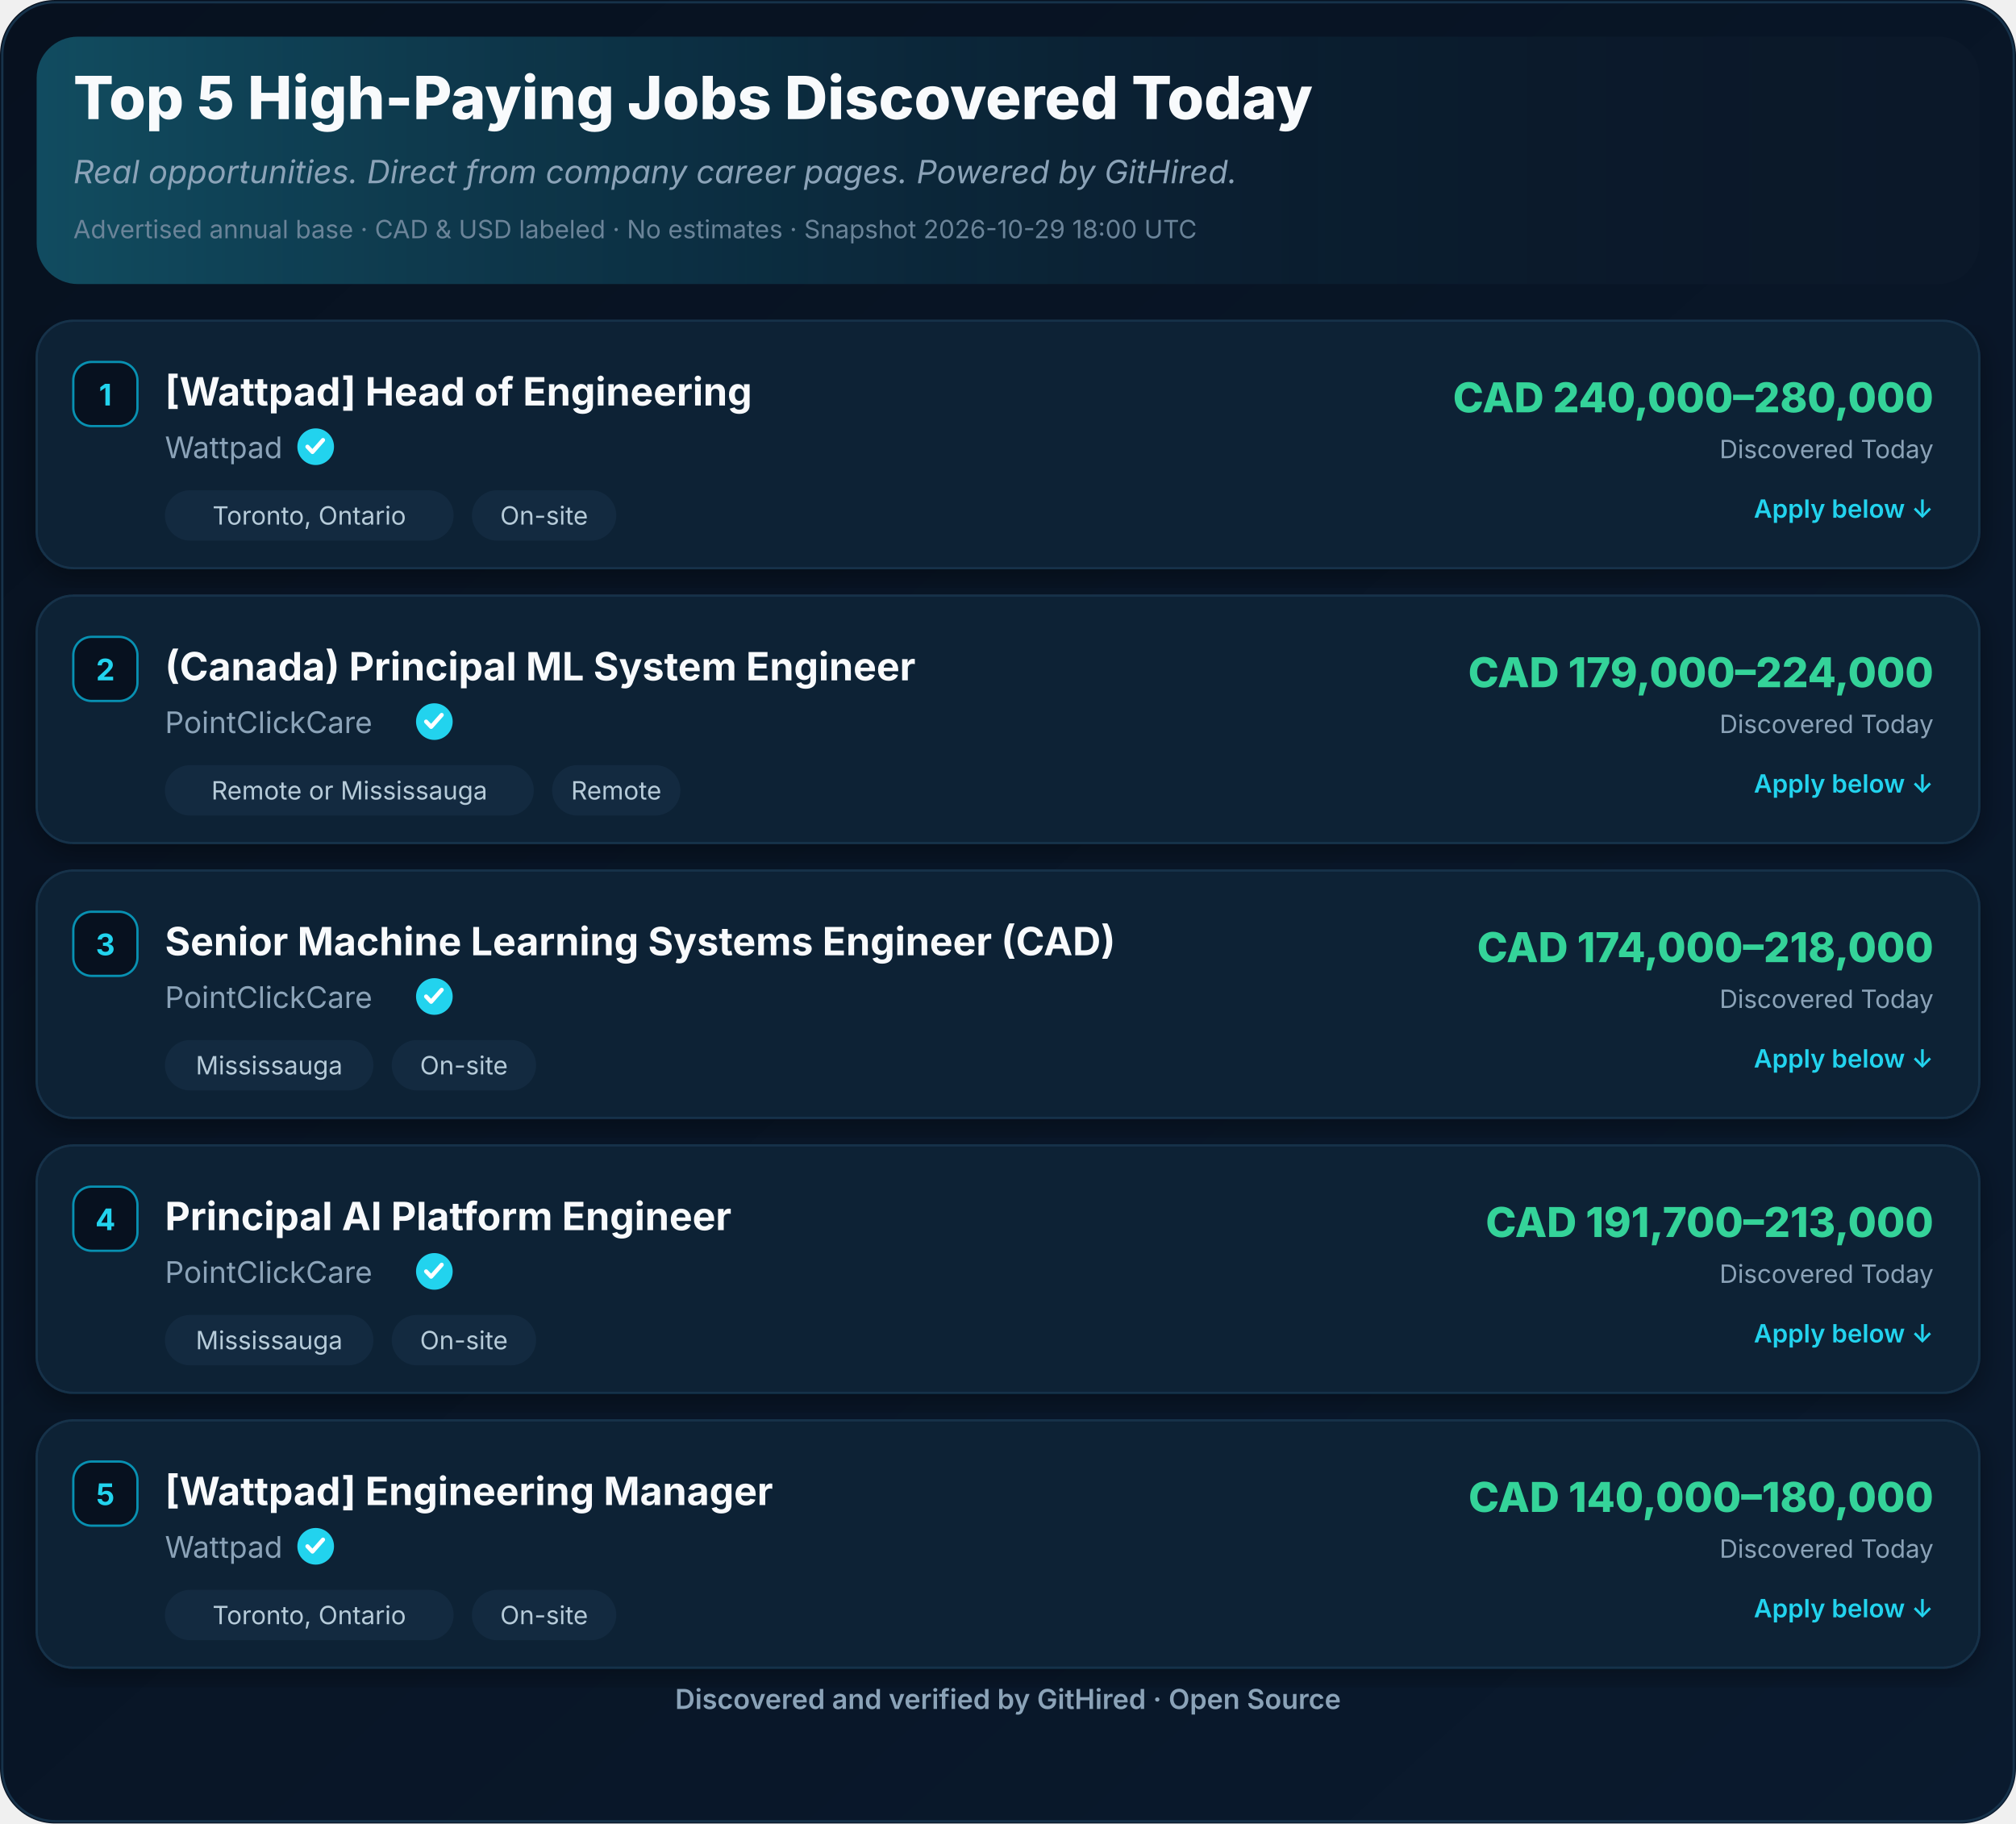
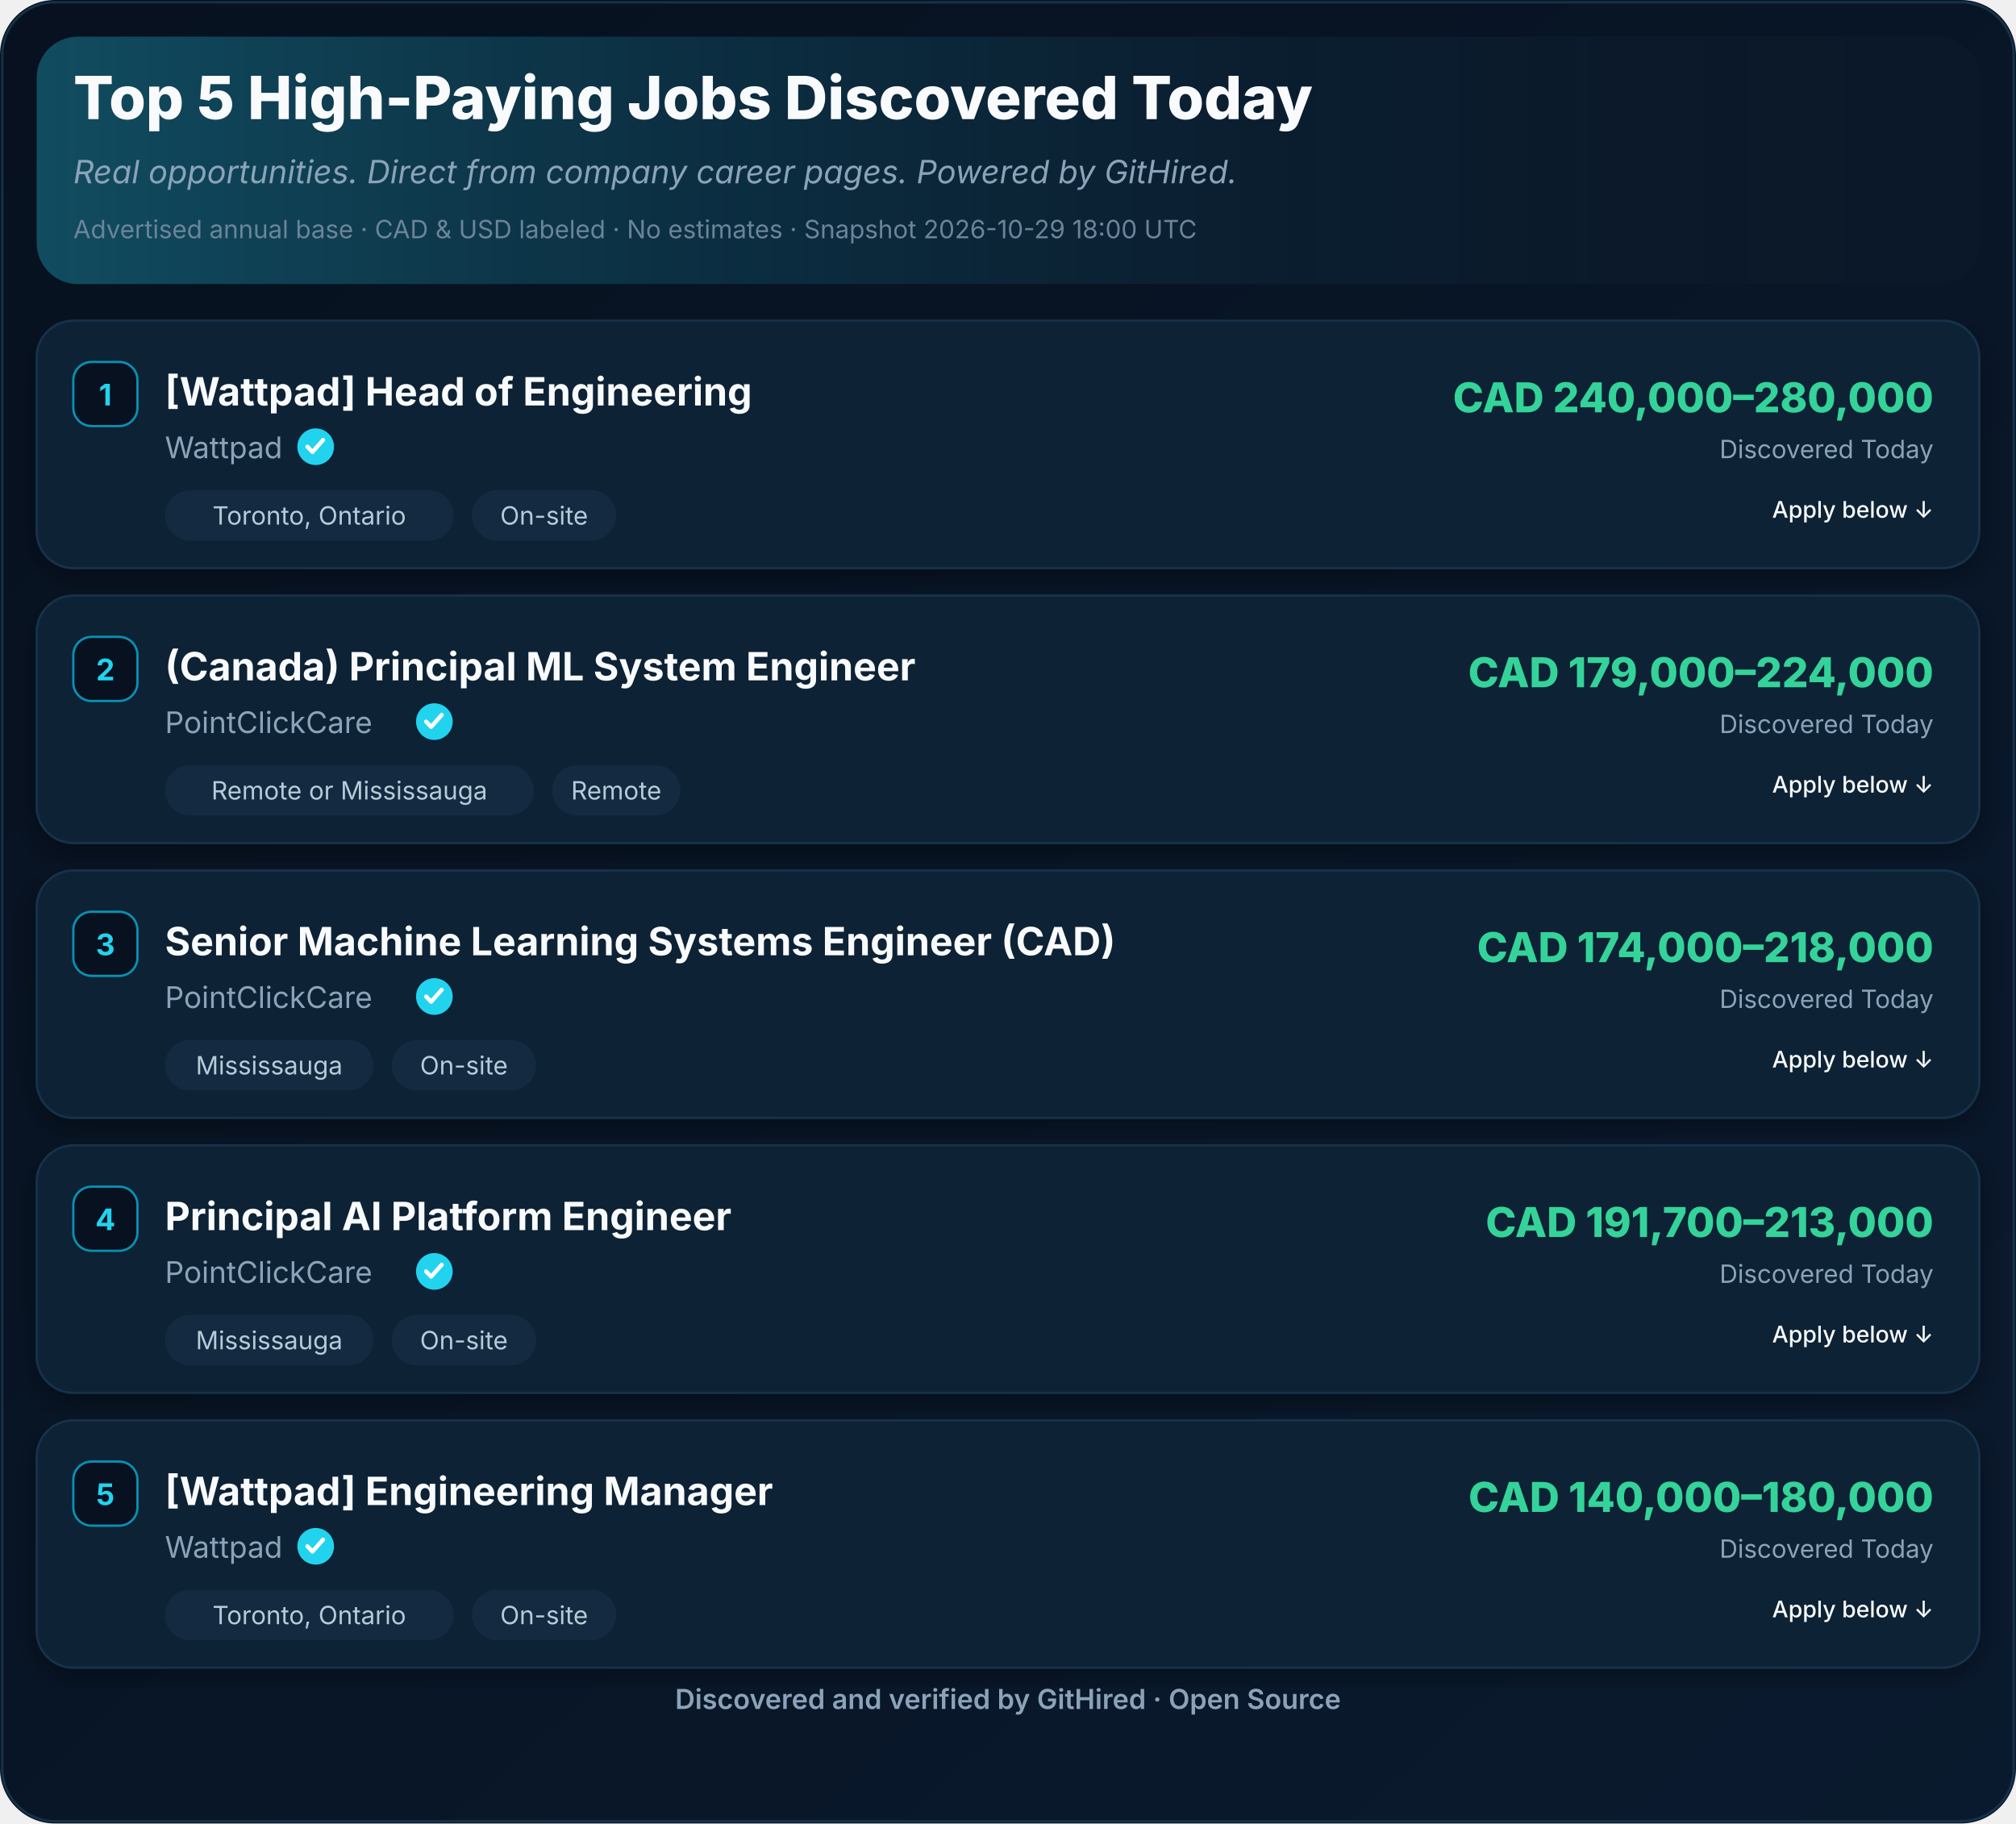
<svg xmlns="http://www.w3.org/2000/svg" width="880" height="796" viewBox="0 0 880 796" role="img" aria-label="Top 5 High-Paying Jobs Discovered Today">
  <defs>
    <linearGradient id="ghBg" x1="0" y1="0" x2="1" y2="1">
      <stop offset="0%" stop-color="#07111F" />
      <stop offset="100%" stop-color="#0A1A2E" />
    </linearGradient>
    <linearGradient id="ghHeader" x1="0" y1="0" x2="1" y2="0">
      <stop offset="0%" stop-color="#22D3EE" stop-opacity="0.28" />
      <stop offset="55%" stop-color="#0891B2" stop-opacity="0.08" />
      <stop offset="100%" stop-color="#07111F" stop-opacity="0" />
    </linearGradient>
    <filter id="ghShadow" x="-2%" y="-2%" width="104%" height="110%">
      <feDropShadow dx="0" dy="4" stdDeviation="6" flood-color="#000" flood-opacity="0.35" />
    </filter>
  </defs>
  <rect width="880" height="796" rx="24" fill="url(#ghBg)" />
  <rect x="1" y="1" width="878" height="794" rx="23" fill="none" stroke="#16324A" stroke-width="1" />
  <rect x="16" y="16" width="848" height="108" rx="18" fill="#0B1829" />
  <rect x="16" y="16" width="848" height="108" rx="18" fill="url(#ghHeader)" />
  <text x="32" y="52" font-family="Inter,Segoe UI,Helvetica,Arial,sans-serif" font-size="26" font-weight="800" fill="#F8FAFC">Top 5 High-Paying Jobs Discovered Today</text>
  <text x="32" y="80" font-family="Inter,Segoe UI,Helvetica,Arial,sans-serif" font-size="14" font-style="italic" fill="#8BA3B8">Real opportunities. Direct from company career pages. Powered by GitHired.</text>
  <text x="32" y="104" font-family="Inter,Segoe UI,Helvetica,Arial,sans-serif" font-size="11" fill="#6B8499">Advertised annual base · CAD &amp; USD labeled · No estimates · Snapshot 2026-10-29 18:00 UTC</text>
  <g filter="url(#ghShadow)">
    <rect x="16" y="140" width="848" height="108" rx="16" fill="#0F2136" stroke="#16324A" />
  </g>
  <rect x="32" y="158" width="28" height="28" rx="8" fill="#07111F" stroke="#0891B2" />
  <text x="46" y="177" text-anchor="middle" font-family="Inter,Segoe UI,Helvetica,Arial,sans-serif" font-size="13" font-weight="700" fill="#22D3EE">1</text>
  <text x="72" y="177" font-family="Inter,Segoe UI,Helvetica,Arial,sans-serif" font-size="17" font-weight="700" fill="#F8FAFC">[Wattpad] Head of Engineering</text>
  <text x="72.0" y="200" font-family="Inter,Segoe UI,Helvetica,Arial,sans-serif" font-size="13" fill="#8BA3B8">Wattpad</text>
  <circle cx="137.8" cy="195.0" r="8" fill="#22D3EE" />
  <path d="M134.2,195.0 l2.2,2.3 l4.6,-5.2" fill="none" stroke="#fff" stroke-width="1.8" stroke-linecap="round" stroke-linejoin="round" />
  <rect x="72.0" y="214.0" width="126.0" height="22" rx="11" fill="#132A40" />
  <text x="135.0" y="229.0" text-anchor="middle" font-family="Inter,Segoe UI,Helvetica,Arial,sans-serif" font-size="11" fill="#B6CBD9">Toronto, Ontario</text>
  <rect x="206.0" y="214.0" width="63.0" height="22" rx="11" fill="#132A40" />
  <text x="237.5" y="229.0" text-anchor="middle" font-family="Inter,Segoe UI,Helvetica,Arial,sans-serif" font-size="11" fill="#B6CBD9">On-site</text>
  <text x="844" y="180" text-anchor="end" font-family="Inter,Segoe UI,Helvetica,Arial,sans-serif" font-size="18" font-weight="800" fill="#34D399">CAD 240,000–280,000</text>
  <text x="844" y="200" text-anchor="end" font-family="Inter,Segoe UI,Helvetica,Arial,sans-serif" font-size="11" fill="#8BA3B8">Discovered Today</text>
-   <text x="844.0" y="226.0" text-anchor="end" font-family="Inter,Segoe UI,Helvetica,Arial,sans-serif" font-size="11" font-weight="600" fill="#22D3EE">Apply below ↓</text>
+   <text x="844.0" y="226.0" text-anchor="end" font-family="Inter,Segoe UI,Helvetica,Arial,sans-serif" font-size="10" font-weight="500" fill="#F8FAFC">Apply below ↓</text>
  <g filter="url(#ghShadow)">
    <rect x="16" y="260" width="848" height="108" rx="16" fill="#0F2136" stroke="#16324A" />
  </g>
  <rect x="32" y="278" width="28" height="28" rx="8" fill="#07111F" stroke="#0891B2" />
  <text x="46" y="297" text-anchor="middle" font-family="Inter,Segoe UI,Helvetica,Arial,sans-serif" font-size="13" font-weight="700" fill="#22D3EE">2</text>
  <text x="72" y="297" font-family="Inter,Segoe UI,Helvetica,Arial,sans-serif" font-size="17" font-weight="700" fill="#F8FAFC">(Canada) Principal ML System Engineer</text>
  <text x="72.0" y="320" font-family="Inter,Segoe UI,Helvetica,Arial,sans-serif" font-size="13" fill="#8BA3B8">PointClickCare</text>
  <circle cx="189.6" cy="315.0" r="8" fill="#22D3EE" />
  <path d="M186.0,315.0 l2.2,2.3 l4.6,-5.2" fill="none" stroke="#fff" stroke-width="1.8" stroke-linecap="round" stroke-linejoin="round" />
  <rect x="72.0" y="334.0" width="161.0" height="22" rx="11" fill="#132A40" />
  <text x="152.5" y="349.0" text-anchor="middle" font-family="Inter,Segoe UI,Helvetica,Arial,sans-serif" font-size="11" fill="#B6CBD9">Remote or Mississauga</text>
  <rect x="241.0" y="334.0" width="56.0" height="22" rx="11" fill="#132A40" />
  <text x="269.0" y="349.0" text-anchor="middle" font-family="Inter,Segoe UI,Helvetica,Arial,sans-serif" font-size="11" fill="#B6CBD9">Remote</text>
  <text x="844" y="300" text-anchor="end" font-family="Inter,Segoe UI,Helvetica,Arial,sans-serif" font-size="18" font-weight="800" fill="#34D399">CAD 179,000–224,000</text>
  <text x="844" y="320" text-anchor="end" font-family="Inter,Segoe UI,Helvetica,Arial,sans-serif" font-size="11" fill="#8BA3B8">Discovered Today</text>
-   <text x="844.0" y="346.0" text-anchor="end" font-family="Inter,Segoe UI,Helvetica,Arial,sans-serif" font-size="11" font-weight="600" fill="#22D3EE">Apply below ↓</text>
+   <text x="844.0" y="346.0" text-anchor="end" font-family="Inter,Segoe UI,Helvetica,Arial,sans-serif" font-size="10" font-weight="500" fill="#F8FAFC">Apply below ↓</text>
  <g filter="url(#ghShadow)">
    <rect x="16" y="380" width="848" height="108" rx="16" fill="#0F2136" stroke="#16324A" />
  </g>
  <rect x="32" y="398" width="28" height="28" rx="8" fill="#07111F" stroke="#0891B2" />
  <text x="46" y="417" text-anchor="middle" font-family="Inter,Segoe UI,Helvetica,Arial,sans-serif" font-size="13" font-weight="700" fill="#22D3EE">3</text>
  <text x="72" y="417" font-family="Inter,Segoe UI,Helvetica,Arial,sans-serif" font-size="17" font-weight="700" fill="#F8FAFC">Senior Machine Learning Systems Engineer (CAD)</text>
  <text x="72.0" y="440" font-family="Inter,Segoe UI,Helvetica,Arial,sans-serif" font-size="13" fill="#8BA3B8">PointClickCare</text>
  <circle cx="189.6" cy="435.0" r="8" fill="#22D3EE" />
  <path d="M186.0,435.0 l2.2,2.3 l4.6,-5.2" fill="none" stroke="#fff" stroke-width="1.8" stroke-linecap="round" stroke-linejoin="round" />
  <rect x="72.0" y="454.0" width="91.0" height="22" rx="11" fill="#132A40" />
  <text x="117.5" y="469.0" text-anchor="middle" font-family="Inter,Segoe UI,Helvetica,Arial,sans-serif" font-size="11" fill="#B6CBD9">Mississauga</text>
  <rect x="171.0" y="454.0" width="63.0" height="22" rx="11" fill="#132A40" />
  <text x="202.5" y="469.0" text-anchor="middle" font-family="Inter,Segoe UI,Helvetica,Arial,sans-serif" font-size="11" fill="#B6CBD9">On-site</text>
  <text x="844" y="420" text-anchor="end" font-family="Inter,Segoe UI,Helvetica,Arial,sans-serif" font-size="18" font-weight="800" fill="#34D399">CAD 174,000–218,000</text>
  <text x="844" y="440" text-anchor="end" font-family="Inter,Segoe UI,Helvetica,Arial,sans-serif" font-size="11" fill="#8BA3B8">Discovered Today</text>
-   <text x="844.0" y="466.0" text-anchor="end" font-family="Inter,Segoe UI,Helvetica,Arial,sans-serif" font-size="11" font-weight="600" fill="#22D3EE">Apply below ↓</text>
+   <text x="844.0" y="466.0" text-anchor="end" font-family="Inter,Segoe UI,Helvetica,Arial,sans-serif" font-size="10" font-weight="500" fill="#F8FAFC">Apply below ↓</text>
  <g filter="url(#ghShadow)">
    <rect x="16" y="500" width="848" height="108" rx="16" fill="#0F2136" stroke="#16324A" />
  </g>
  <rect x="32" y="518" width="28" height="28" rx="8" fill="#07111F" stroke="#0891B2" />
  <text x="46" y="537" text-anchor="middle" font-family="Inter,Segoe UI,Helvetica,Arial,sans-serif" font-size="13" font-weight="700" fill="#22D3EE">4</text>
  <text x="72" y="537" font-family="Inter,Segoe UI,Helvetica,Arial,sans-serif" font-size="17" font-weight="700" fill="#F8FAFC">Principal AI Platform Engineer</text>
  <text x="72.0" y="560" font-family="Inter,Segoe UI,Helvetica,Arial,sans-serif" font-size="13" fill="#8BA3B8">PointClickCare</text>
  <circle cx="189.6" cy="555.0" r="8" fill="#22D3EE" />
  <path d="M186.0,555.0 l2.2,2.3 l4.6,-5.2" fill="none" stroke="#fff" stroke-width="1.8" stroke-linecap="round" stroke-linejoin="round" />
  <rect x="72.0" y="574.0" width="91.0" height="22" rx="11" fill="#132A40" />
  <text x="117.5" y="589.0" text-anchor="middle" font-family="Inter,Segoe UI,Helvetica,Arial,sans-serif" font-size="11" fill="#B6CBD9">Mississauga</text>
  <rect x="171.0" y="574.0" width="63.0" height="22" rx="11" fill="#132A40" />
  <text x="202.5" y="589.0" text-anchor="middle" font-family="Inter,Segoe UI,Helvetica,Arial,sans-serif" font-size="11" fill="#B6CBD9">On-site</text>
  <text x="844" y="540" text-anchor="end" font-family="Inter,Segoe UI,Helvetica,Arial,sans-serif" font-size="18" font-weight="800" fill="#34D399">CAD 191,700–213,000</text>
  <text x="844" y="560" text-anchor="end" font-family="Inter,Segoe UI,Helvetica,Arial,sans-serif" font-size="11" fill="#8BA3B8">Discovered Today</text>
-   <text x="844.0" y="586.0" text-anchor="end" font-family="Inter,Segoe UI,Helvetica,Arial,sans-serif" font-size="11" font-weight="600" fill="#22D3EE">Apply below ↓</text>
+   <text x="844.0" y="586.0" text-anchor="end" font-family="Inter,Segoe UI,Helvetica,Arial,sans-serif" font-size="10" font-weight="500" fill="#F8FAFC">Apply below ↓</text>
  <g filter="url(#ghShadow)">
    <rect x="16" y="620" width="848" height="108" rx="16" fill="#0F2136" stroke="#16324A" />
  </g>
  <rect x="32" y="638" width="28" height="28" rx="8" fill="#07111F" stroke="#0891B2" />
  <text x="46" y="657" text-anchor="middle" font-family="Inter,Segoe UI,Helvetica,Arial,sans-serif" font-size="13" font-weight="700" fill="#22D3EE">5</text>
  <text x="72" y="657" font-family="Inter,Segoe UI,Helvetica,Arial,sans-serif" font-size="17" font-weight="700" fill="#F8FAFC">[Wattpad] Engineering Manager</text>
  <text x="72.0" y="680" font-family="Inter,Segoe UI,Helvetica,Arial,sans-serif" font-size="13" fill="#8BA3B8">Wattpad</text>
  <circle cx="137.8" cy="675.0" r="8" fill="#22D3EE" />
  <path d="M134.2,675.0 l2.2,2.3 l4.6,-5.2" fill="none" stroke="#fff" stroke-width="1.8" stroke-linecap="round" stroke-linejoin="round" />
  <rect x="72.0" y="694.0" width="126.0" height="22" rx="11" fill="#132A40" />
  <text x="135.0" y="709.0" text-anchor="middle" font-family="Inter,Segoe UI,Helvetica,Arial,sans-serif" font-size="11" fill="#B6CBD9">Toronto, Ontario</text>
  <rect x="206.0" y="694.0" width="63.0" height="22" rx="11" fill="#132A40" />
  <text x="237.5" y="709.0" text-anchor="middle" font-family="Inter,Segoe UI,Helvetica,Arial,sans-serif" font-size="11" fill="#B6CBD9">On-site</text>
  <text x="844" y="660" text-anchor="end" font-family="Inter,Segoe UI,Helvetica,Arial,sans-serif" font-size="18" font-weight="800" fill="#34D399">CAD 140,000–180,000</text>
  <text x="844" y="680" text-anchor="end" font-family="Inter,Segoe UI,Helvetica,Arial,sans-serif" font-size="11" fill="#8BA3B8">Discovered Today</text>
-   <text x="844.0" y="706.0" text-anchor="end" font-family="Inter,Segoe UI,Helvetica,Arial,sans-serif" font-size="11" font-weight="600" fill="#22D3EE">Apply below ↓</text>
+   <text x="844.0" y="706.0" text-anchor="end" font-family="Inter,Segoe UI,Helvetica,Arial,sans-serif" font-size="10" font-weight="500" fill="#F8FAFC">Apply below ↓</text>
  <text x="440.0" y="746" text-anchor="middle" font-family="Inter,Segoe UI,Helvetica,Arial,sans-serif" font-size="12" font-weight="600" fill="#8BA3B8">Discovered and verified by GitHired · Open Source</text>
</svg>
